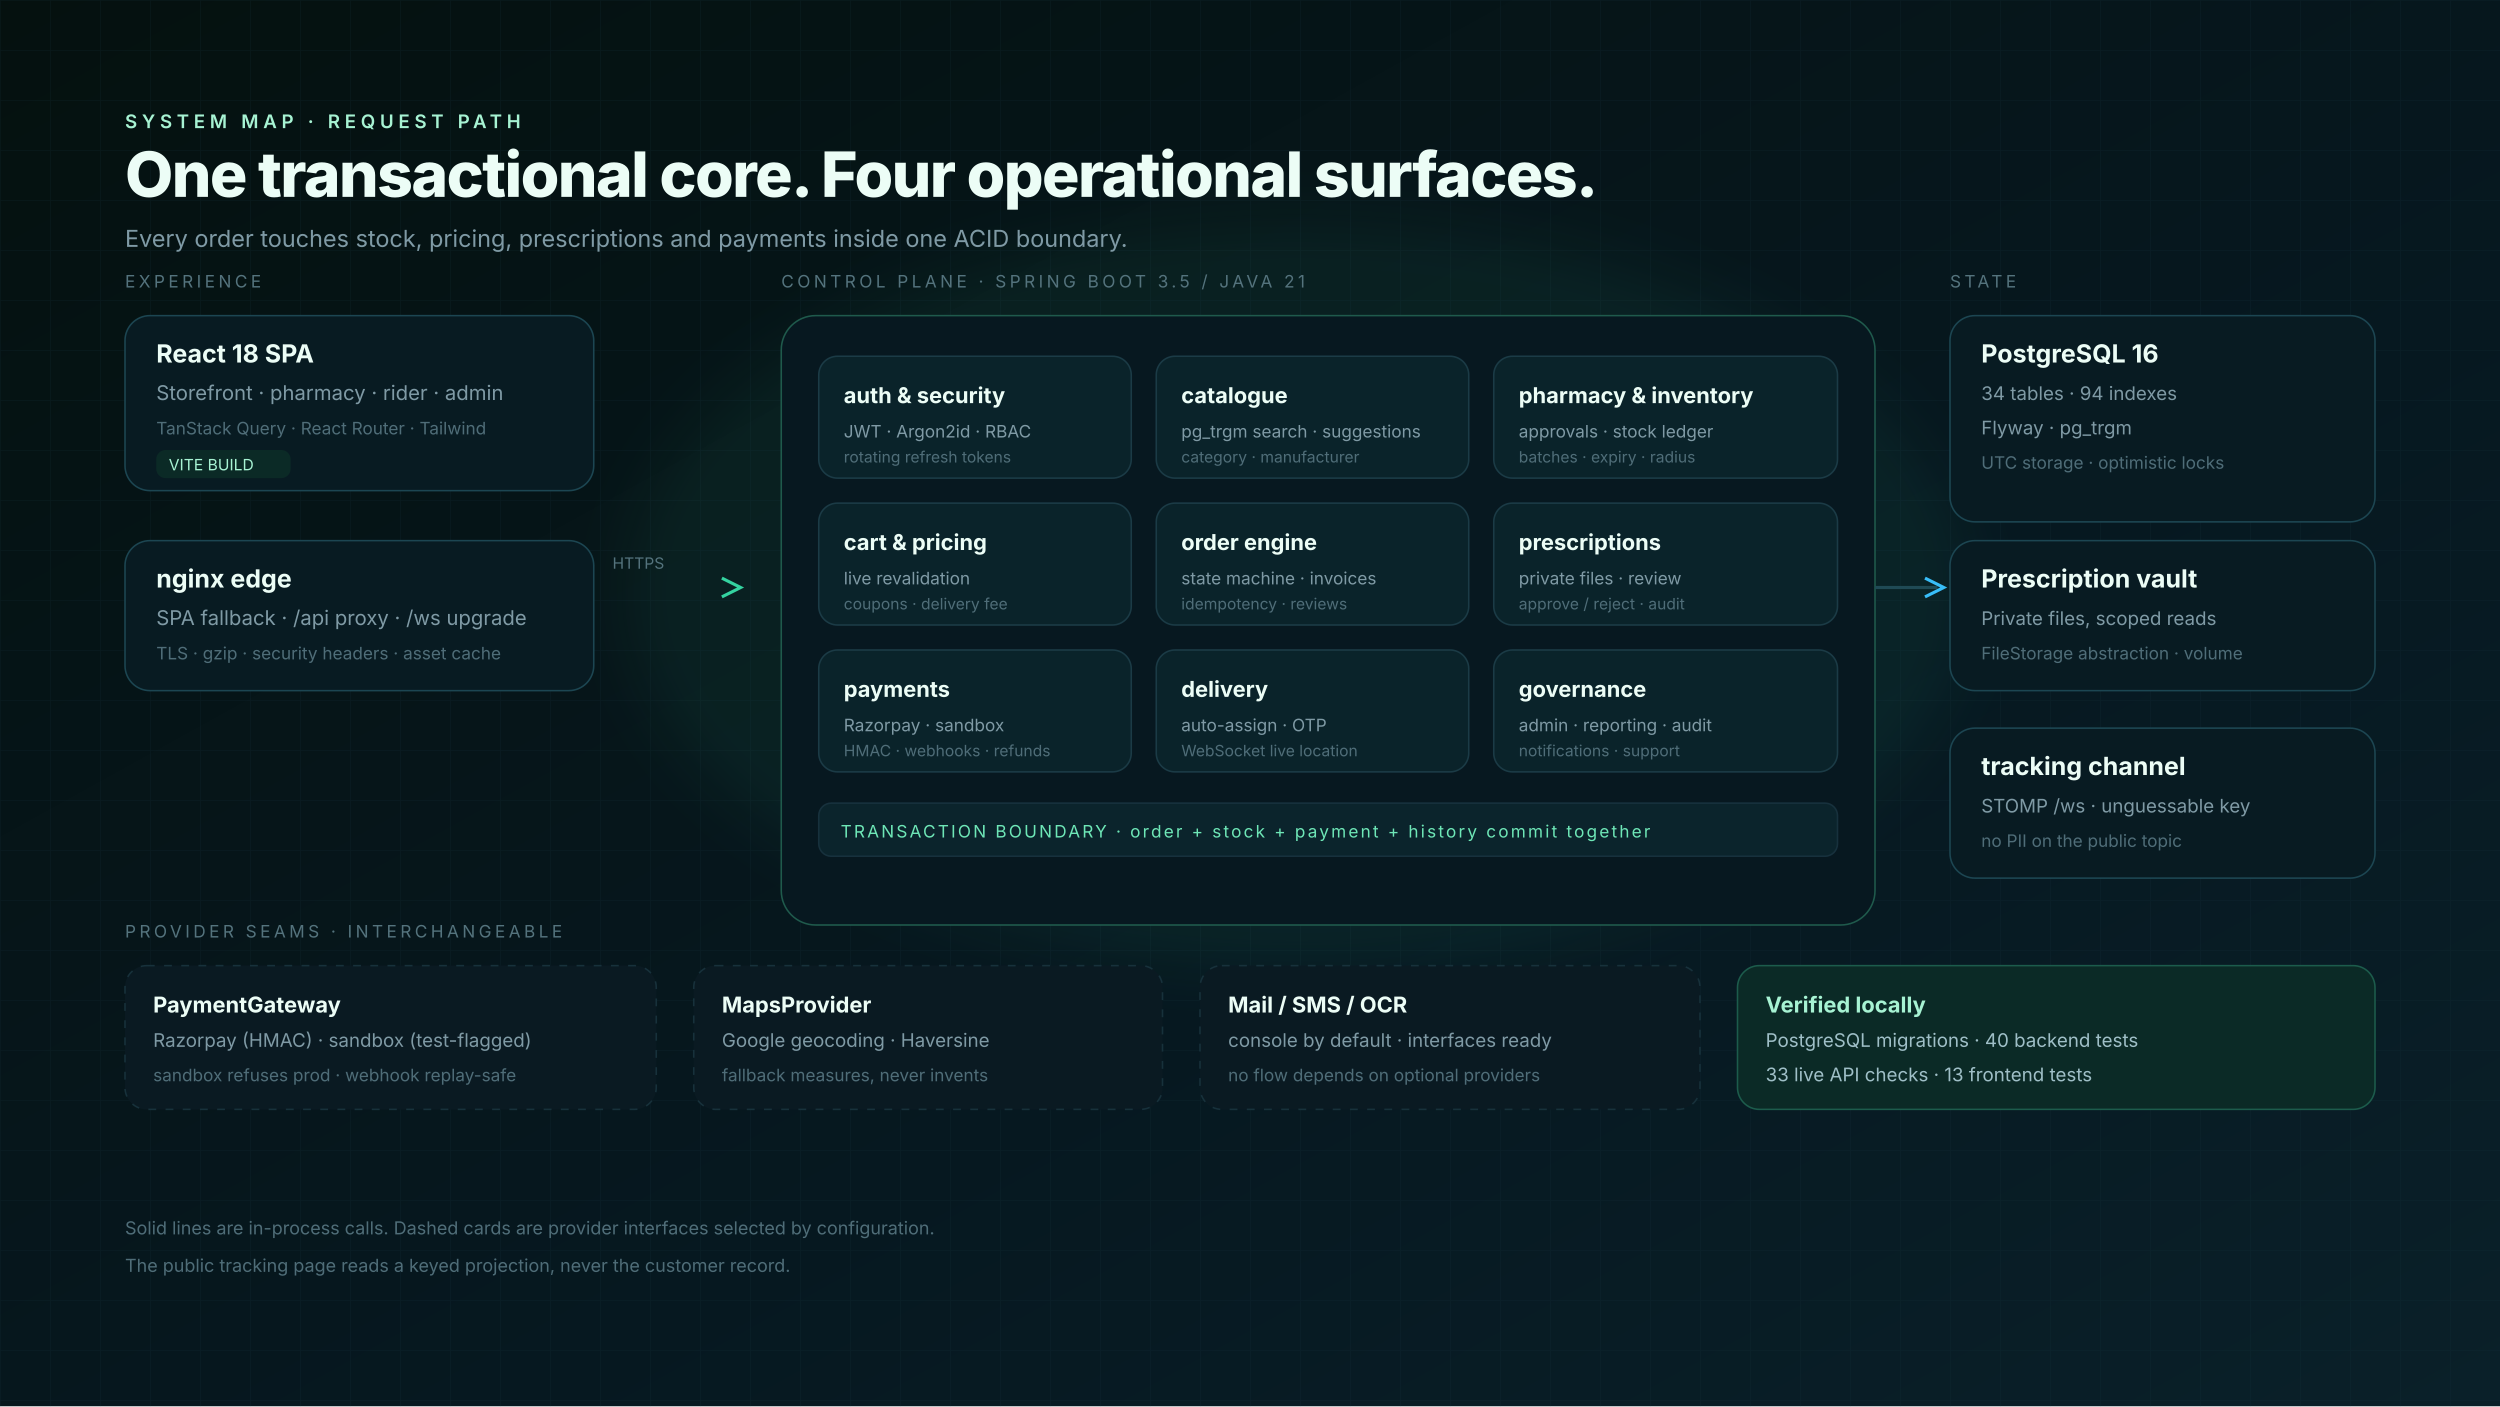
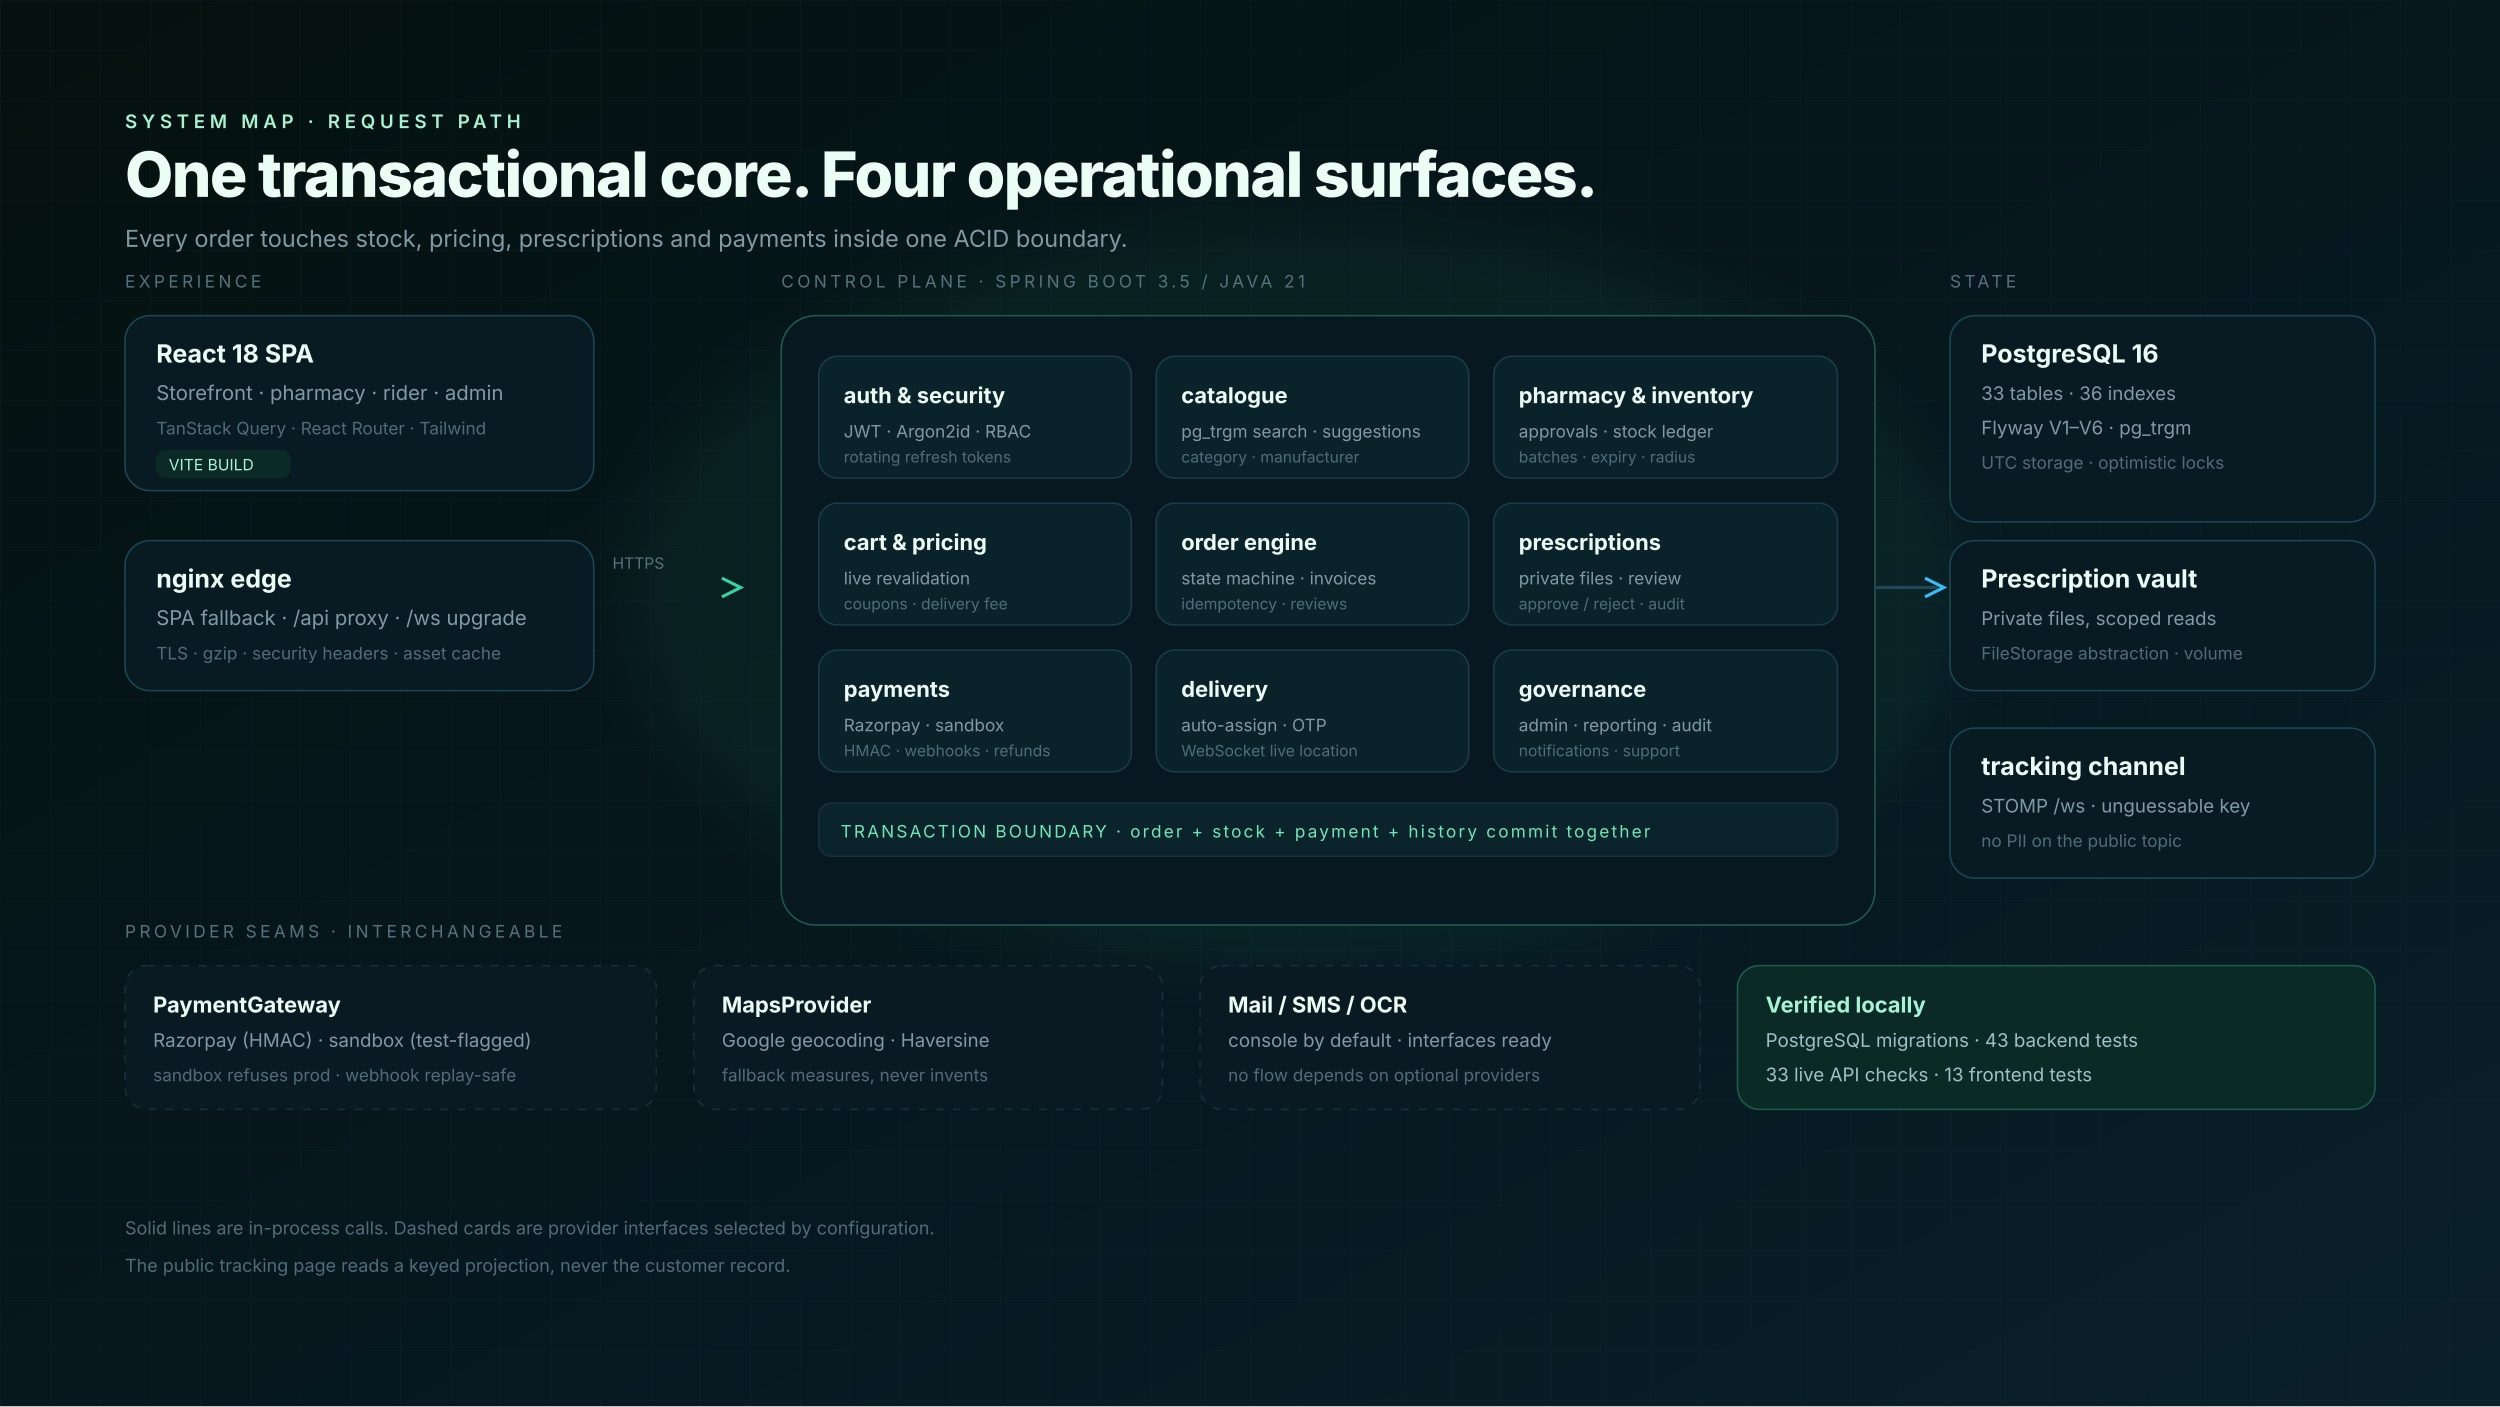
<svg xmlns="http://www.w3.org/2000/svg" width="1600" height="900" viewBox="0 0 1600 900" font-family="Inter, 'Segoe UI', Roboto, sans-serif">
  <defs>
    <linearGradient id="bg" x1="0" y1="0" x2="1" y2="1">
      <stop offset="0" stop-color="#05110f" />
      <stop offset="0.6" stop-color="#061820" />
      <stop offset="1" stop-color="#0a2029" />
    </linearGradient>
    <linearGradient id="edge" x1="0" y1="0" x2="1" y2="0">
      <stop offset="0" stop-color="#34d3a0" stop-opacity="0.5" />
      <stop offset="1" stop-color="#38bdf8" stop-opacity="0.5" />
    </linearGradient>
    <pattern id="grid" width="32" height="32" patternUnits="userSpaceOnUse">
      <path d="M32 0H0V32" fill="none" stroke="#15323c" stroke-width="1" opacity="0.5" />
    </pattern>
    <filter id="blur">
      <feGaussianBlur stdDeviation="18" />
    </filter>
  </defs>
  <rect width="1600" height="900" fill="url(#bg)" />
  <rect width="1600" height="900" fill="url(#grid)" opacity="0.45" />
  <ellipse cx="830" cy="380" rx="430" ry="240" fill="#34d3a0" opacity="0.06" filter="url(#blur)" />
  <g transform="translate(80,64)">
    <text x="0" y="18" fill="#a7f3d3" font-size="12" letter-spacing="3" font-weight="600">SYSTEM MAP · REQUEST PATH</text>
    <text x="0" y="62" fill="#ecfdf6" font-size="40" font-weight="800" letter-spacing="-1">One transactional core. Four operational surfaces.</text>
    <text x="0" y="94" fill="#7f9aa5" font-size="15">Every order touches stock, pricing, prescriptions and payments inside one ACID boundary.</text>
  </g>
  <g font-size="13">
    <g transform="translate(80,184)">
      <text x="0" y="0" fill="#54737d" font-size="11" letter-spacing="2.2">EXPERIENCE</text>
      <rect x="0" y="18" width="300" height="112" rx="16" fill="#081b22" stroke="#1c4652" />
      <text x="20" y="48" fill="#ecfdf6" font-size="16" font-weight="700">React 18 SPA</text>
      <text x="20" y="72" fill="#7f9aa5">Storefront · pharmacy · rider · admin</text>
      <text x="20" y="94" fill="#4f6d78" font-size="11">TanStack Query · React Router · Tailwind</text>
      <rect x="20" y="104" width="86" height="18" rx="6" fill="#0b2a26" />
      <text x="28" y="117" fill="#a7f3d3" font-size="10">VITE BUILD</text>
    </g>
    <g transform="translate(80,346)">
      <rect x="0" y="0" width="300" height="96" rx="16" fill="#081b22" stroke="#1c4652" />
      <text x="20" y="30" fill="#ecfdf6" font-size="16" font-weight="700">nginx edge</text>
      <text x="20" y="54" fill="#7f9aa5">SPA fallback · /api proxy · /ws upgrade</text>
      <text x="20" y="76" fill="#4f6d78" font-size="11">TLS · gzip · security headers · asset cache</text>
    </g>
    <path d="M380 376H470" stroke="url(#edge)" stroke-width="2" />
    <path d="M462 370L474 376L462 382" fill="none" stroke="#34d3a0" stroke-width="2" />
    <text x="392" y="364" fill="#54737d" font-size="10">HTTPS</text>
    <g transform="translate(500,184)">
      <text x="0" y="0" fill="#54737d" font-size="11" letter-spacing="2.2">CONTROL PLANE · SPRING BOOT 3.5 / JAVA 21</text>
      <rect x="0" y="18" width="700" height="390" rx="22" fill="#071820" stroke="#1f5a4c" />
      <g transform="translate(24,44)">
        <g>
          <rect x="0" y="0" width="200" height="78" rx="12" fill="#0a232a" stroke="#1b3b46" />
          <text x="16" y="30" fill="#ecfdf6" font-size="14" font-weight="700">auth &amp; security</text>
          <text x="16" y="52" fill="#7f9aa5" font-size="11">JWT · Argon2id · RBAC</text>
          <text x="16" y="68" fill="#4f6d78" font-size="10">rotating refresh tokens</text>
        </g>
        <g transform="translate(216,0)">
          <rect x="0" y="0" width="200" height="78" rx="12" fill="#0a232a" stroke="#1b3b46" />
          <text x="16" y="30" fill="#ecfdf6" font-size="14" font-weight="700">catalogue</text>
          <text x="16" y="52" fill="#7f9aa5" font-size="11">pg_trgm search · suggestions</text>
          <text x="16" y="68" fill="#4f6d78" font-size="10">category · manufacturer</text>
        </g>
        <g transform="translate(432,0)">
          <rect x="0" y="0" width="220" height="78" rx="12" fill="#0a232a" stroke="#1b3b46" />
          <text x="16" y="30" fill="#ecfdf6" font-size="14" font-weight="700">pharmacy &amp; inventory</text>
          <text x="16" y="52" fill="#7f9aa5" font-size="11">approvals · stock ledger</text>
          <text x="16" y="68" fill="#4f6d78" font-size="10">batches · expiry · radius</text>
        </g>
        <g transform="translate(0,94)">
          <rect x="0" y="0" width="200" height="78" rx="12" fill="#0a232a" stroke="#1b3b46" />
          <text x="16" y="30" fill="#ecfdf6" font-size="14" font-weight="700">cart &amp; pricing</text>
          <text x="16" y="52" fill="#7f9aa5" font-size="11">live revalidation</text>
          <text x="16" y="68" fill="#4f6d78" font-size="10">coupons · delivery fee</text>
        </g>
        <g transform="translate(216,94)">
          <rect x="0" y="0" width="200" height="78" rx="12" fill="#0a232a" stroke="#1b3b46" />
          <text x="16" y="30" fill="#ecfdf6" font-size="14" font-weight="700">order engine</text>
          <text x="16" y="52" fill="#7f9aa5" font-size="11">state machine · invoices</text>
          <text x="16" y="68" fill="#4f6d78" font-size="10">idempotency · reviews</text>
        </g>
        <g transform="translate(432,94)">
          <rect x="0" y="0" width="220" height="78" rx="12" fill="#0a232a" stroke="#1b3b46" />
          <text x="16" y="30" fill="#ecfdf6" font-size="14" font-weight="700">prescriptions</text>
          <text x="16" y="52" fill="#7f9aa5" font-size="11">private files · review</text>
          <text x="16" y="68" fill="#4f6d78" font-size="10">approve / reject · audit</text>
        </g>
        <g transform="translate(0,188)">
          <rect x="0" y="0" width="200" height="78" rx="12" fill="#0a232a" stroke="#1b3b46" />
          <text x="16" y="30" fill="#ecfdf6" font-size="14" font-weight="700">payments</text>
          <text x="16" y="52" fill="#7f9aa5" font-size="11">Razorpay · sandbox</text>
          <text x="16" y="68" fill="#4f6d78" font-size="10">HMAC · webhooks · refunds</text>
        </g>
        <g transform="translate(216,188)">
          <rect x="0" y="0" width="200" height="78" rx="12" fill="#0a232a" stroke="#1b3b46" />
          <text x="16" y="30" fill="#ecfdf6" font-size="14" font-weight="700">delivery</text>
          <text x="16" y="52" fill="#7f9aa5" font-size="11">auto-assign · OTP</text>
          <text x="16" y="68" fill="#4f6d78" font-size="10">WebSocket live location</text>
        </g>
        <g transform="translate(432,188)">
          <rect x="0" y="0" width="220" height="78" rx="12" fill="#0a232a" stroke="#1b3b46" />
          <text x="16" y="30" fill="#ecfdf6" font-size="14" font-weight="700">governance</text>
          <text x="16" y="52" fill="#7f9aa5" font-size="11">admin · reporting · audit</text>
          <text x="16" y="68" fill="#4f6d78" font-size="10">notifications · support</text>
        </g>
      </g>
      <g transform="translate(24,330)">
        <rect x="0" y="0" width="652" height="34" rx="8" fill="#0b242c" stroke="#17313d" />
        <text x="14" y="22" fill="#6ee7b7" font-size="11" letter-spacing="1.4">TRANSACTION BOUNDARY · order + stock + payment + history commit together</text>
      </g>
    </g>
    <path d="M1200 376H1240" stroke="#1f4a55" stroke-width="2" />
    <path d="M1232 370L1244 376L1232 382" fill="none" stroke="#38bdf8" stroke-width="2" />
    <g transform="translate(1248,184)">
      <text x="0" y="0" fill="#54737d" font-size="11" letter-spacing="2.2">STATE</text>
      <rect x="0" y="18" width="272" height="132" rx="16" fill="#081b22" stroke="#1c4652" />
      <text x="20" y="48" fill="#ecfdf6" font-size="16" font-weight="700">PostgreSQL 16</text>
-       <text x="20" y="72" fill="#7f9aa5" font-size="12">34 tables · 94 indexes</text>
-       <text x="20" y="94" fill="#7f9aa5" font-size="12">Flyway · pg_trgm</text>
+       <text x="20" y="72" fill="#7f9aa5" font-size="12">33 tables · 36 indexes</text>
+       <text x="20" y="94" fill="#7f9aa5" font-size="12">Flyway V1–V6 · pg_trgm</text>
      <text x="20" y="116" fill="#4f6d78" font-size="11">UTC storage · optimistic locks</text>
    </g>
    <g transform="translate(1248,346)">
      <rect x="0" y="0" width="272" height="96" rx="16" fill="#081b22" stroke="#1c4652" />
      <text x="20" y="30" fill="#ecfdf6" font-size="16" font-weight="700">Prescription vault</text>
      <text x="20" y="54" fill="#7f9aa5" font-size="12">Private files, scoped reads</text>
      <text x="20" y="76" fill="#4f6d78" font-size="11">FileStorage abstraction · volume</text>
    </g>
    <g transform="translate(1248,466)">
      <rect x="0" y="0" width="272" height="96" rx="16" fill="#081b22" stroke="#1c4652" />
      <text x="20" y="30" fill="#ecfdf6" font-size="16" font-weight="700">tracking channel</text>
      <text x="20" y="54" fill="#7f9aa5" font-size="12">STOMP /ws · unguessable key</text>
      <text x="20" y="76" fill="#4f6d78" font-size="11">no PII on the public topic</text>
    </g>
    <g transform="translate(80,600)">
      <text x="0" y="0" fill="#54737d" font-size="11" letter-spacing="2.2">PROVIDER SEAMS · INTERCHANGEABLE</text>
      <g transform="translate(0,18)">
        <rect x="0" y="0" width="340" height="92" rx="14" fill="#0a1a22" stroke="#17313b" stroke-dasharray="5 6" />
        <text x="18" y="30" fill="#ecfdf6" font-size="14" font-weight="700">PaymentGateway</text>
        <text x="18" y="52" fill="#7f9aa5" font-size="12">Razorpay (HMAC) · sandbox (test-flagged)</text>
        <text x="18" y="74" fill="#4f6d78" font-size="11">sandbox refuses prod · webhook replay-safe</text>
      </g>
      <g transform="translate(364,18)">
        <rect x="0" y="0" width="300" height="92" rx="14" fill="#0a1a22" stroke="#17313b" stroke-dasharray="5 6" />
        <text x="18" y="30" fill="#ecfdf6" font-size="14" font-weight="700">MapsProvider</text>
        <text x="18" y="52" fill="#7f9aa5" font-size="12">Google geocoding · Haversine</text>
        <text x="18" y="74" fill="#4f6d78" font-size="11">fallback measures, never invents</text>
      </g>
      <g transform="translate(688,18)">
        <rect x="0" y="0" width="320" height="92" rx="14" fill="#0a1a22" stroke="#17313b" stroke-dasharray="5 6" />
        <text x="18" y="30" fill="#ecfdf6" font-size="14" font-weight="700">Mail / SMS / OCR</text>
        <text x="18" y="52" fill="#7f9aa5" font-size="12">console by default · interfaces ready</text>
        <text x="18" y="74" fill="#4f6d78" font-size="11">no flow depends on optional providers</text>
      </g>
      <g transform="translate(1032,18)">
        <rect x="0" y="0" width="408" height="92" rx="14" fill="#0b2a26" stroke="#1c5c4c" />
        <text x="18" y="30" fill="#a7f3d3" font-size="14" font-weight="700">Verified locally</text>
-         <text x="18" y="52" fill="#9fbfc7" font-size="12">PostgreSQL migrations · 40 backend tests</text>
+         <text x="18" y="52" fill="#9fbfc7" font-size="12">PostgreSQL migrations · 43 backend tests</text>
        <text x="18" y="74" fill="#9fbfc7" font-size="12">33 live API checks · 13 frontend tests</text>
      </g>
    </g>
    <text x="80" y="790" fill="#4f6d78" font-size="11.5">Solid lines are in-process calls. Dashed cards are provider interfaces selected by configuration.</text>
    <text x="80" y="814" fill="#4f6d78" font-size="11.5">The public tracking page reads a keyed projection, never the customer record.</text>
  </g>
</svg>
